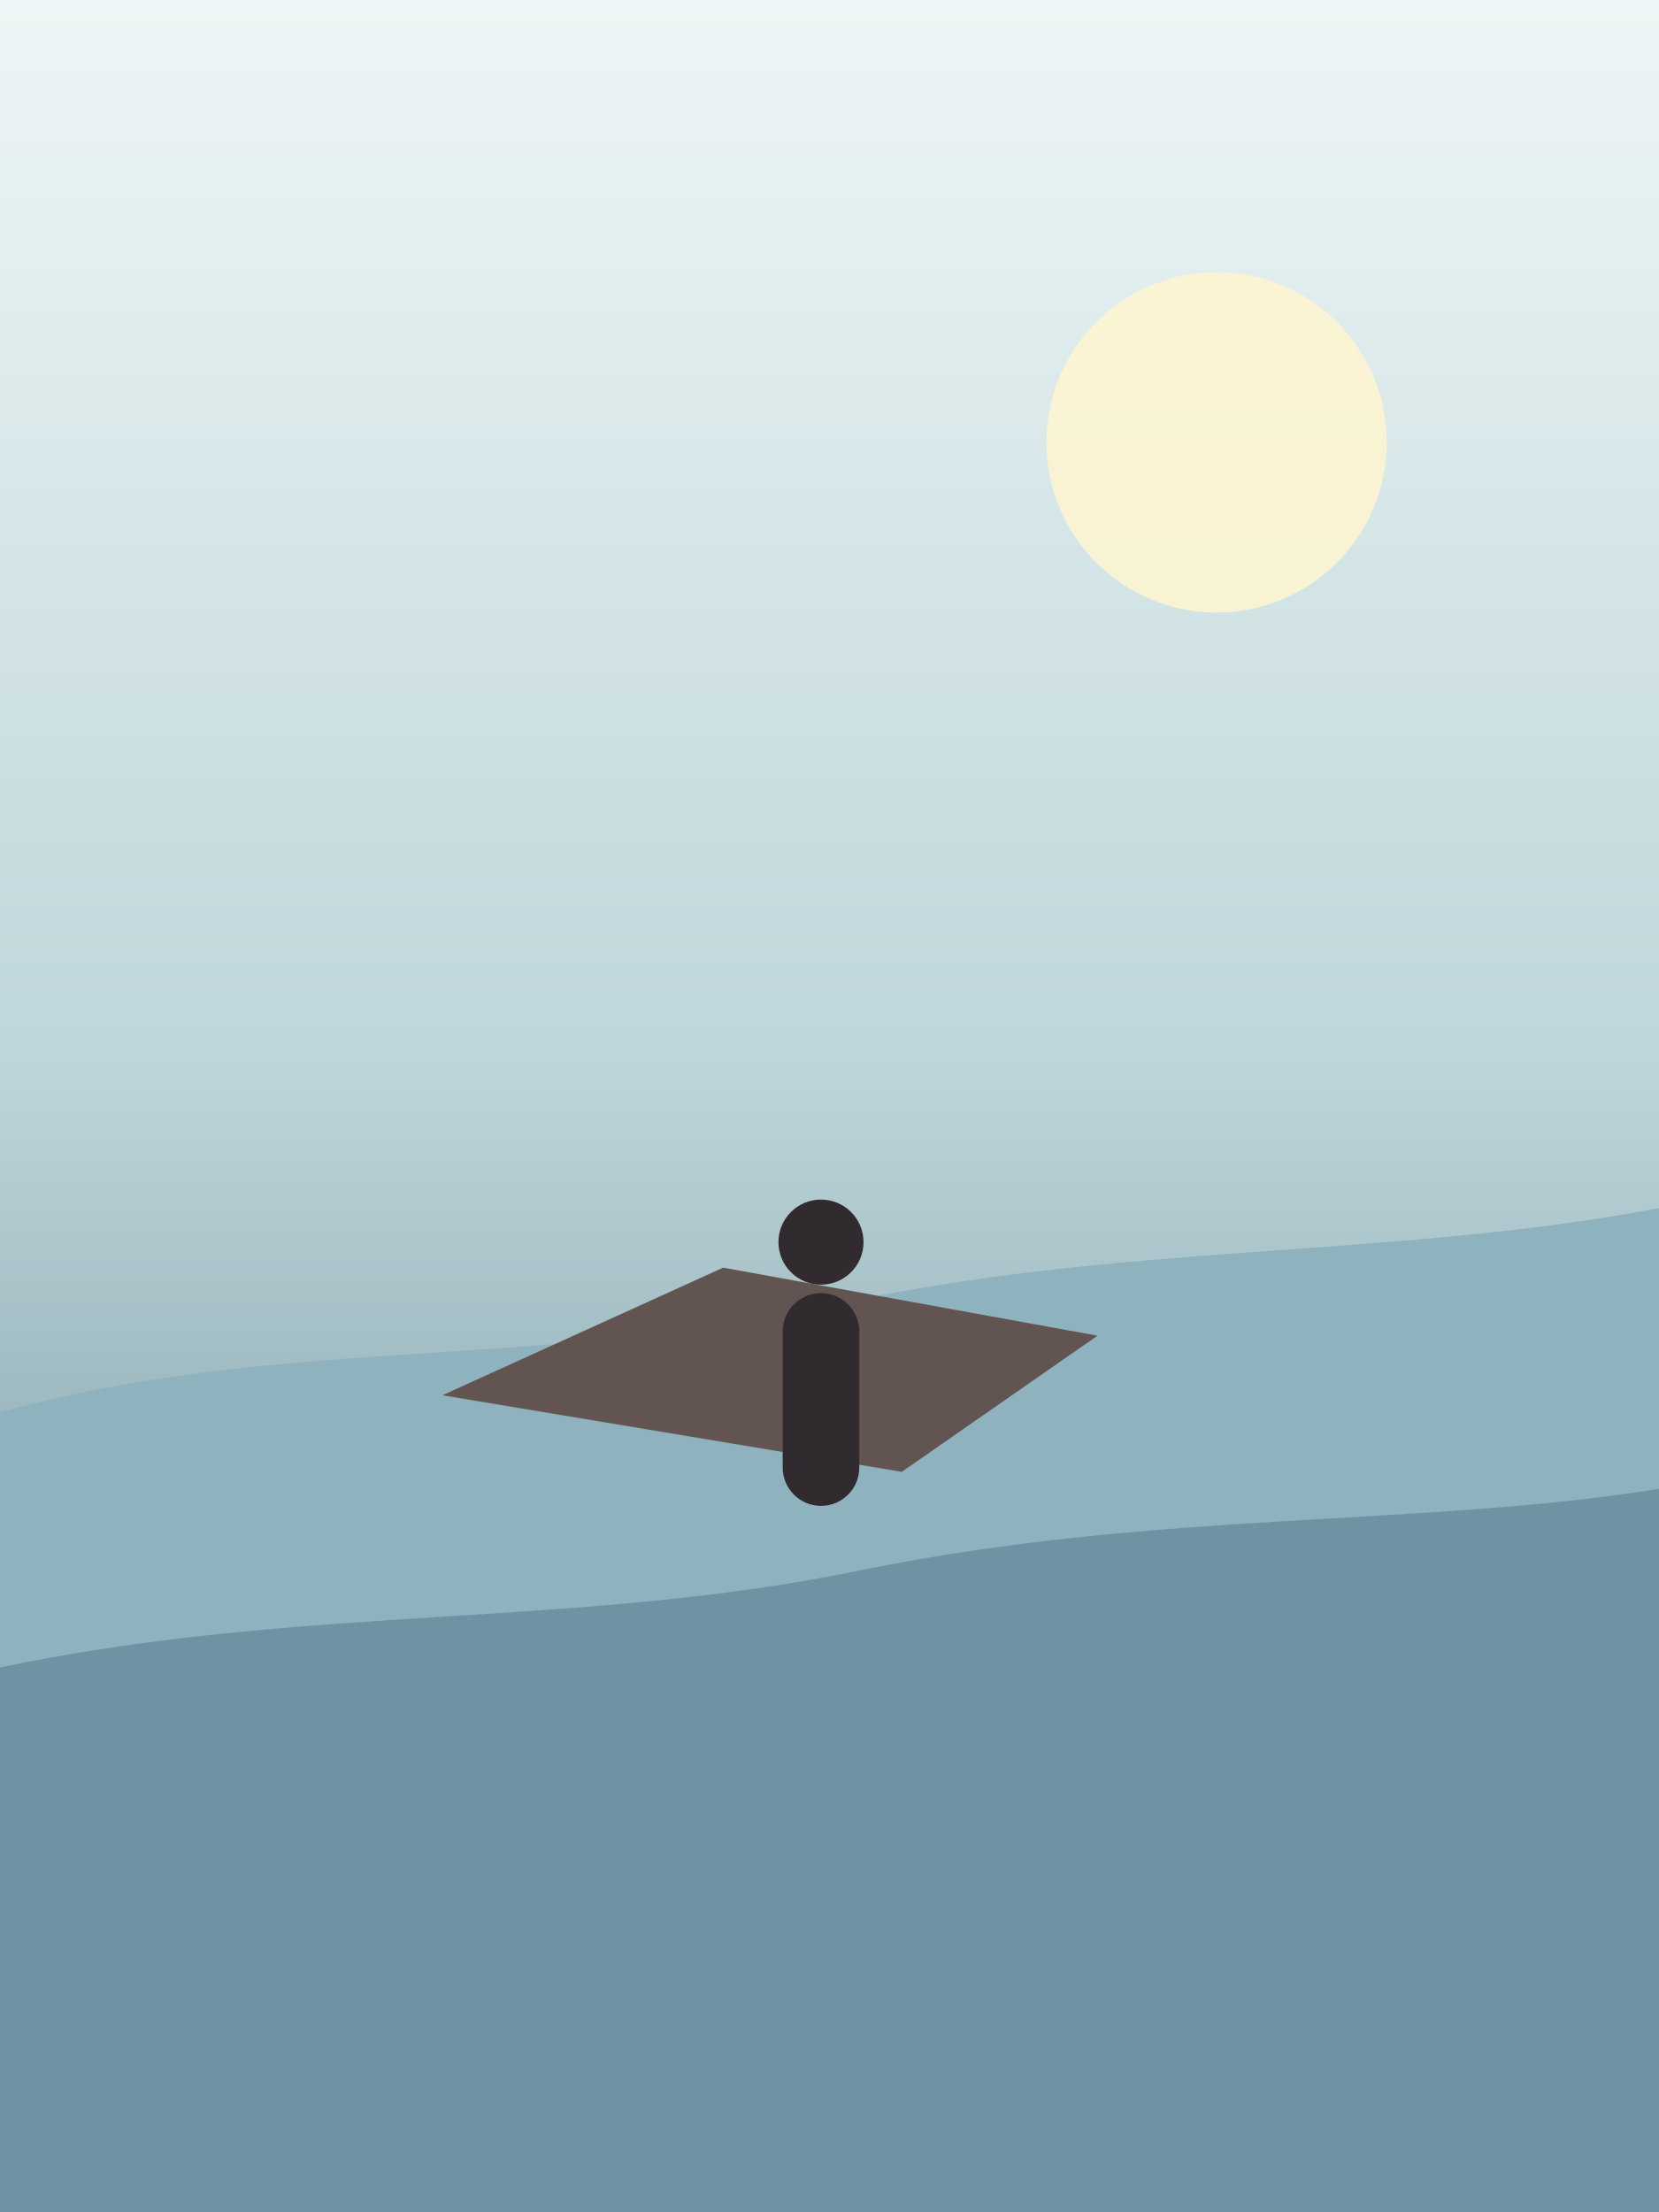
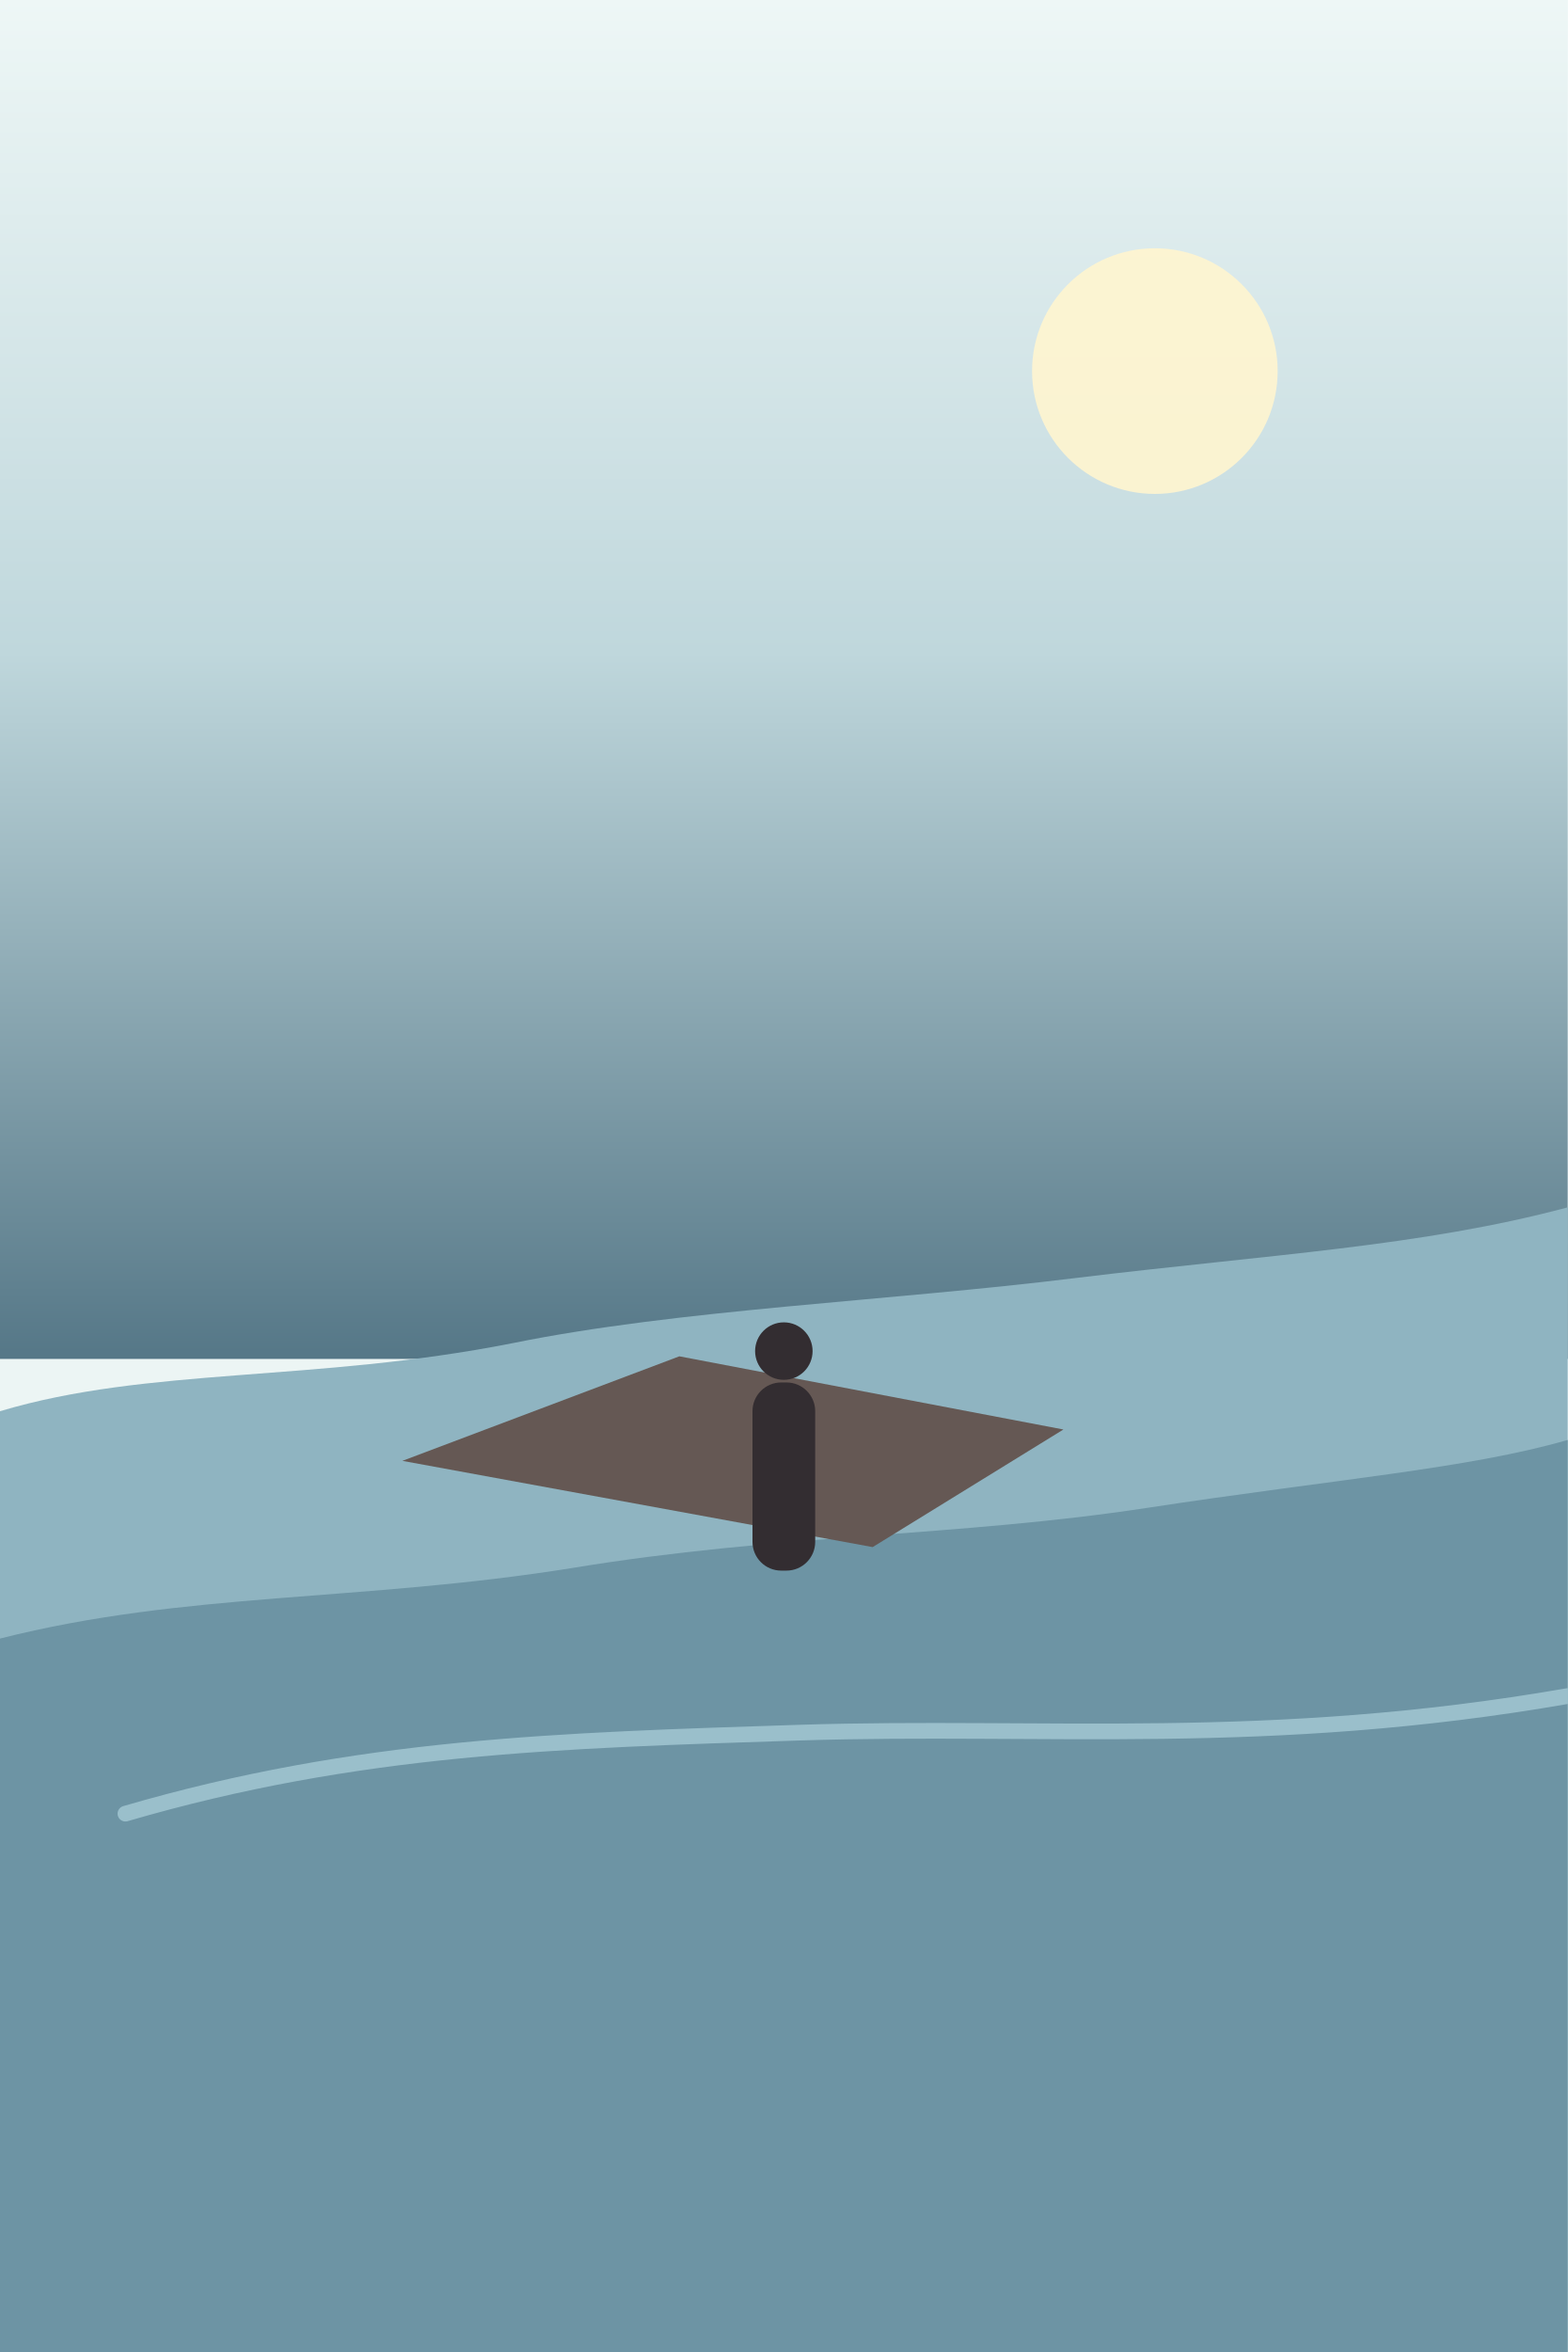
- <svg xmlns="http://www.w3.org/2000/svg" viewBox="0 0 390 520">
+ <svg xmlns="http://www.w3.org/2000/svg" width="1200" height="1800" viewBox="0 0 1200 1800" fill="none">
+   <rect width="1200" height="1800" fill="#ECF5F4" />
+   <rect width="1200" height="1040" fill="url(#sky)" />
+   <circle cx="884" cy="284" r="94" fill="#FFF5CF" fill-opacity=".9" />
+   <path d="M0 1080C114 1046 240 1058 392 1028C520 1002 678 996 824 978C972 960 1088 954 1200 924V1800H0V1080Z" fill="#8FB4C1" />
+   <path d="M0 1254C142 1218 276 1226 438 1200C596 1174 734 1176 878 1154C1022 1132 1124 1124 1200 1102V1800H0V1254Z" fill="#6D94A4" />
+   <path d="M308 1118L520 1038L814 1094L668 1184L308 1118Z" fill="#655854" />
+   <circle cx="600" cy="1034" r="22" fill="#332D31" />
+   <rect x="576" y="1058" width="48" height="144" rx="22" fill="#332D31" />
+   <path d="M96 1388C274 1336 428 1332 612 1326C800 1320 970 1338 1200 1298" stroke="#9ABFCB" stroke-width="12" stroke-linecap="round" />
  <defs>
-     <linearGradient id="bg" x1="0" y1="0" x2="0" y2="1">
-       <stop offset="0%" stop-color="#eef6f6" />
-       <stop offset="48%" stop-color="#bed6da" />
-       <stop offset="100%" stop-color="#537585" />
+     <linearGradient id="sky" x1="600" y1="0" x2="600" y2="1040" gradientUnits="userSpaceOnUse">
+       <stop stop-color="#EEF7F6" />
+       <stop offset=".48" stop-color="#BFD7DC" />
+       <stop offset="1" stop-color="#557787" />
    </linearGradient>
  </defs>
-   <rect width="390" height="520" fill="url(#bg)" />
-   <circle cx="286" cy="104" r="40" fill="#fff6d0" opacity=".84" />
-   <path d="M0 332 C65 314 126 322 195 307 C262 292 327 296 390 284 L390 520 L0 520 Z" fill="#8fb2bf" />
-   <path d="M0 392 C71 377 136 383 203 369 C272 355 334 359 390 350 L390 520 L0 520 Z" fill="#6e94a4" />
-   <path d="M104 328 L170 298 L258 314 L212 346 Z" fill="#615451" />
-   <circle cx="193" cy="292" r="10" fill="#312b2f" />
-   <rect x="184" y="304" width="18" height="50" rx="9" fill="#312b2f" />
</svg>
